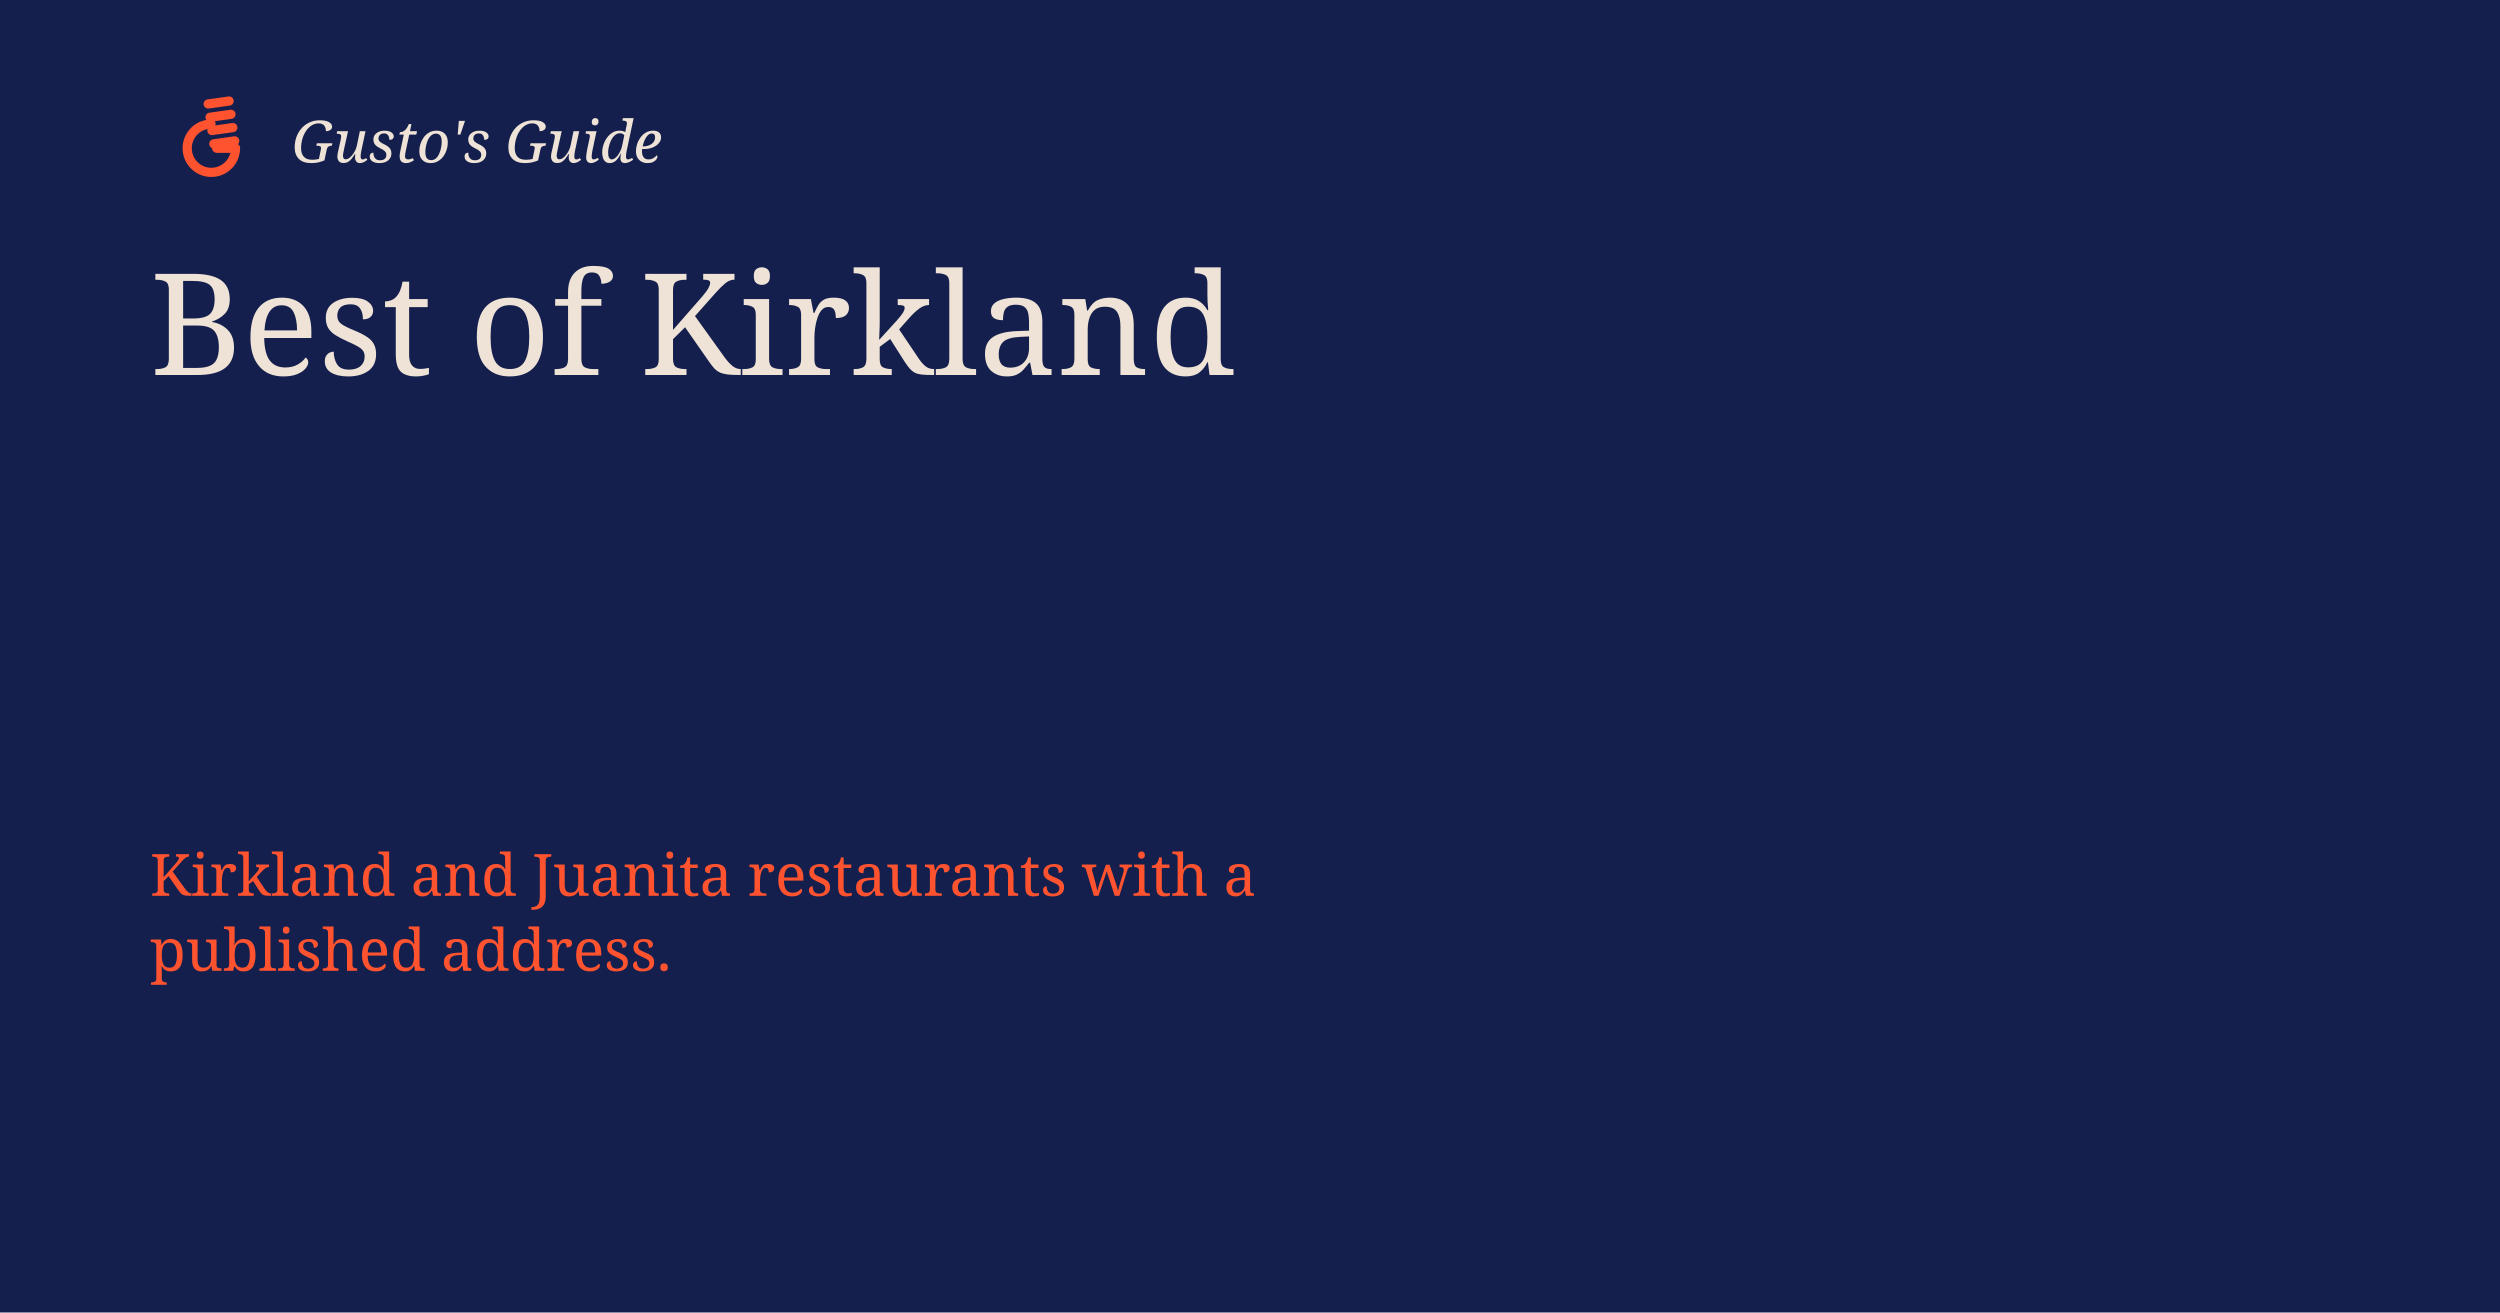
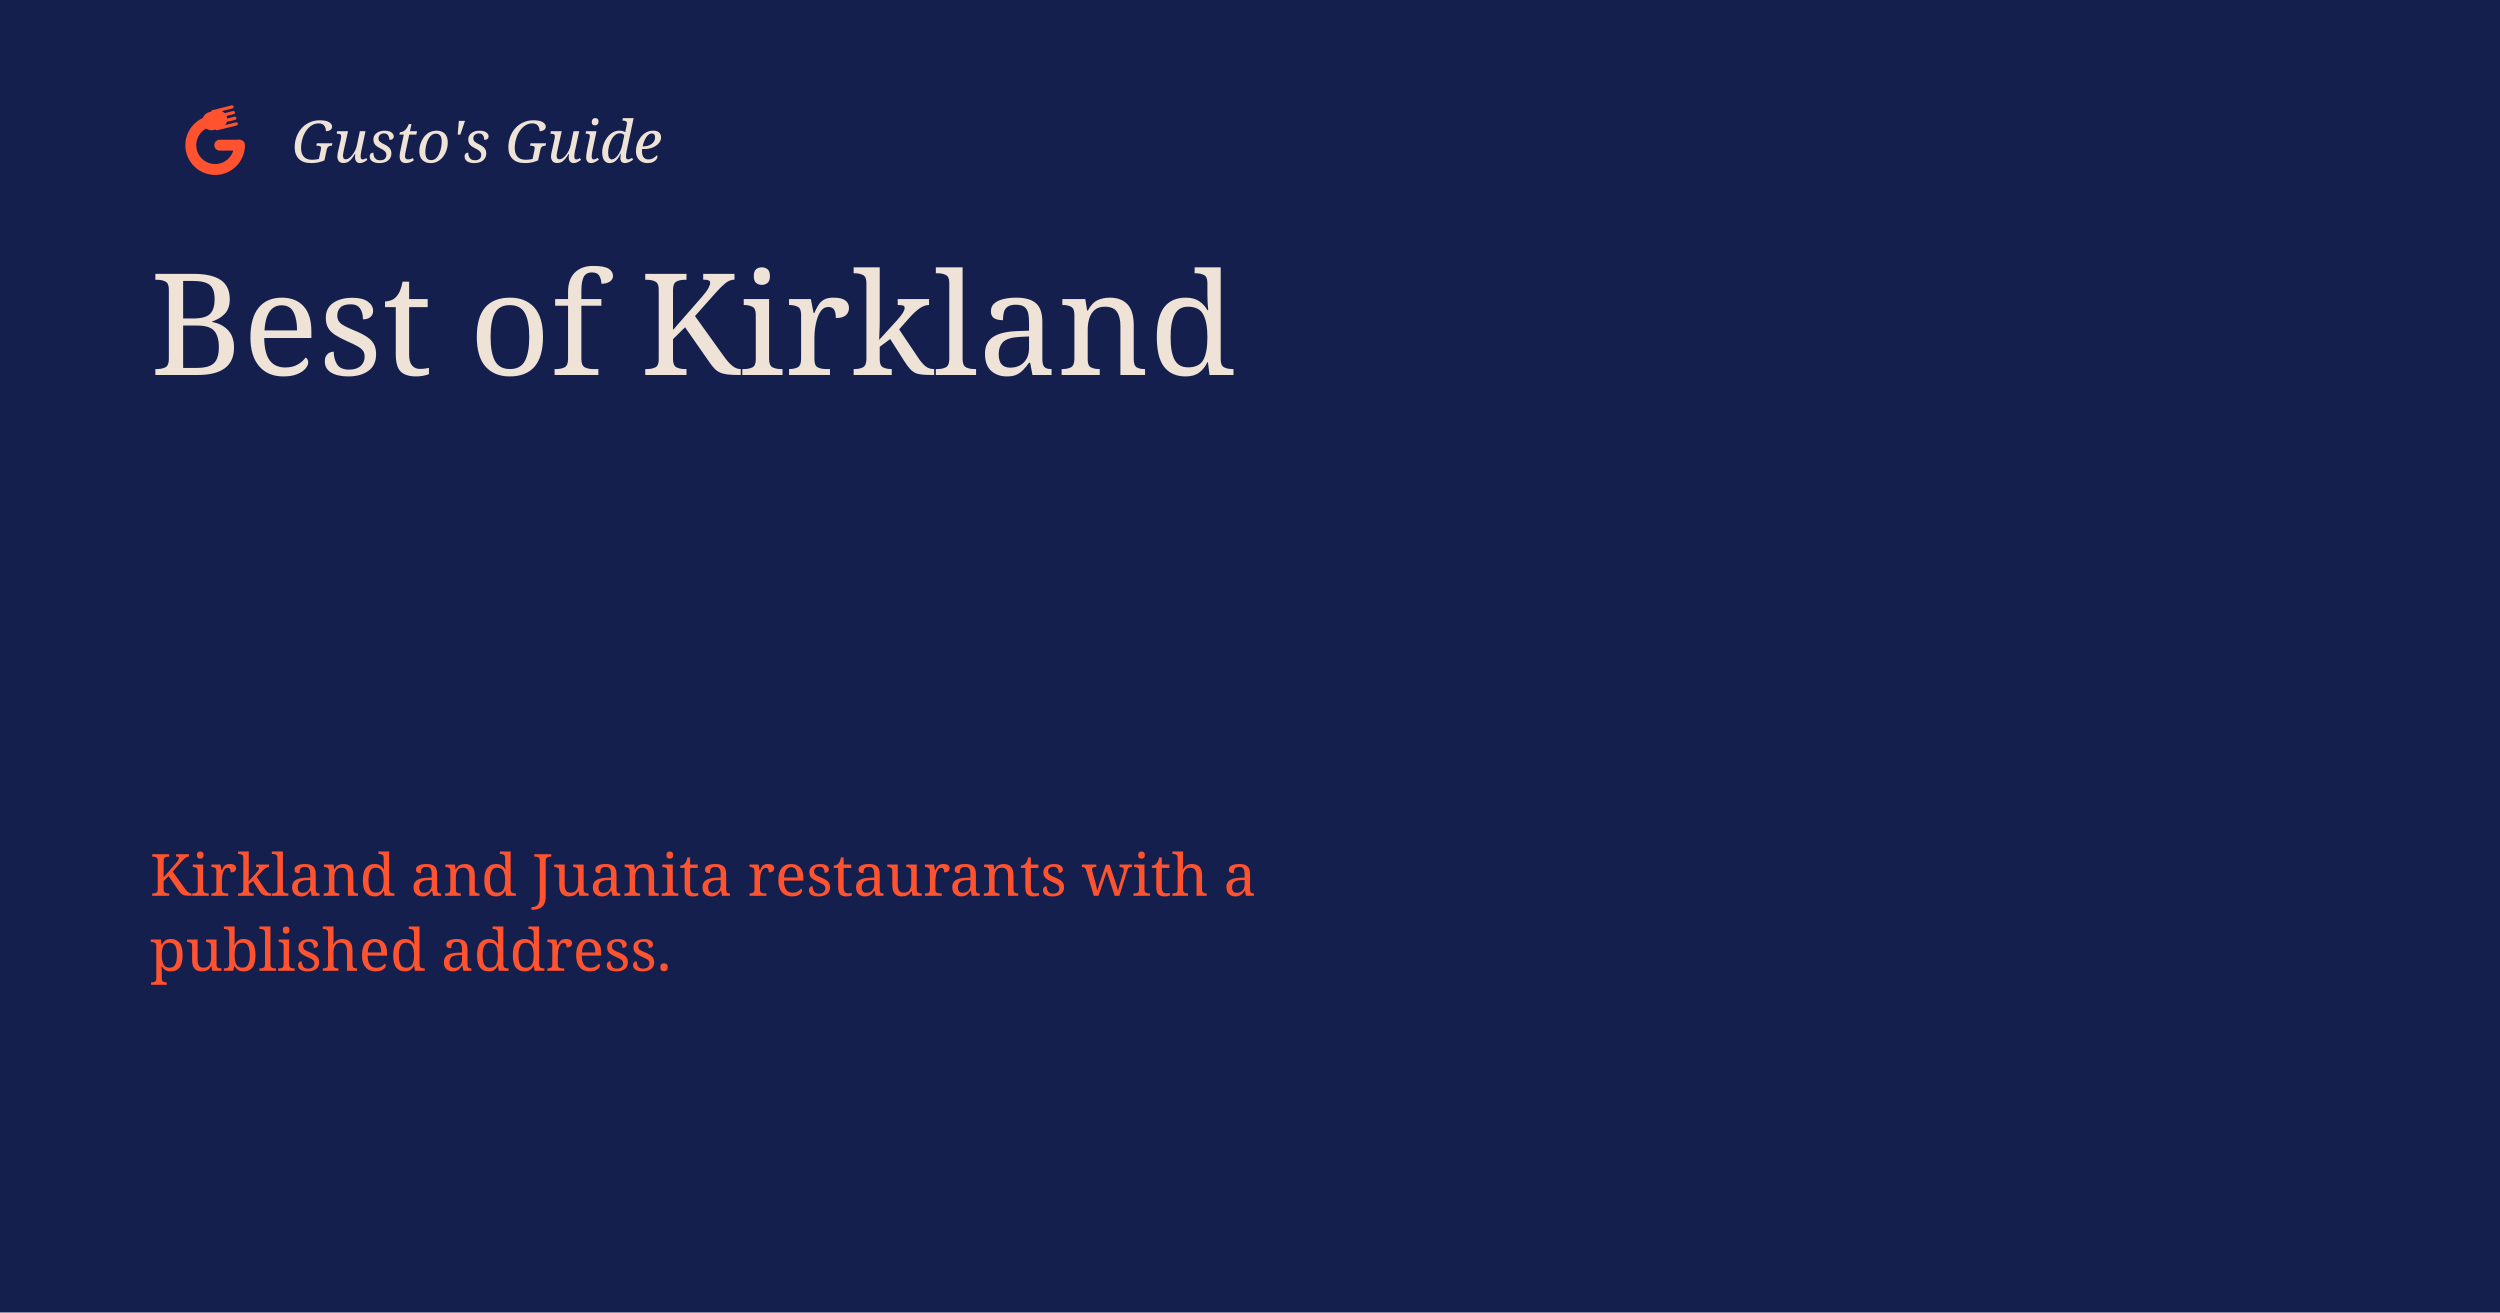
<svg xmlns="http://www.w3.org/2000/svg" width="1200" height="630" viewBox="0 0 1200 630">
  <rect width="1200" height="630" fill="#141F4D" />
  <g transform="translate(72 36) scale(0.92)">
-     <g transform="translate(9.6 -0.99)" fill="none" stroke="#FF5330" stroke-width="4.8" stroke-linecap="round" stroke-linejoin="round">
-       <path d="M 35 39.2 A 12.6 12.6 0 1 1 20.65 26.72 L 22.23 26.5" />
-       <path d="M 35 39.2 L 25.2 39.2" />
-       <path d="M 20.77 16.1 L 31.66 14.57 M 21.74 23.03 L 32.64 21.5 M 22.72 29.97 L 33.61 28.43 M 23.69 36.9 L 34.59 35.37" />
+     <g transform="translate(10.59 -0.99)">
+       <path d="M 36.1 37.6 A 12.7 12.7 0 1 1 21.19 25.09" fill="none" stroke="#FF5330" stroke-width="5.7" stroke-linecap="round" />
+       <path d="M 35.64 37.6 L 25.8 37.6" fill="none" stroke="#FF5330" stroke-width="5.7" stroke-linecap="round" />
+       <path d="M 21.19 25.09 L 22.46 24.78" fill="none" stroke="#FF5330" stroke-width="5.7" stroke-linecap="round" />
+       <path d="M 21.53 25.01 L 24.88 24.17" fill="none" stroke="#FF5330" stroke-width="9.6" stroke-linecap="round" />
+       <path d="M 22.13 20.15 L 32.22 17.63 M 22.86 23.11 L 32.95 20.59 M 23.6 26.06 L 33.69 23.55 M 24.34 29.02 L 34.43 26.51" fill="none" stroke="#FF5330" stroke-width="1.65" stroke-linecap="round" />
    </g>
  </g>
  <text x="140" y="78" fill="#EEE3D6" font-family="Georgia, serif" font-size="28" font-style="italic">Gusto's Guide</text>
  <text x="72" y="180" fill="#EEE3D6" font-family="Georgia, serif" font-size="68">Best of Kirkland</text>
  <text x="72" y="430" fill="#FF5330" font-family="Georgia, serif" font-size="28">Kirkland and Juanita restaurants with a</text>
  <text x="72" y="466" fill="#FF5330" font-family="Georgia, serif" font-size="28">published address.</text>
</svg>
